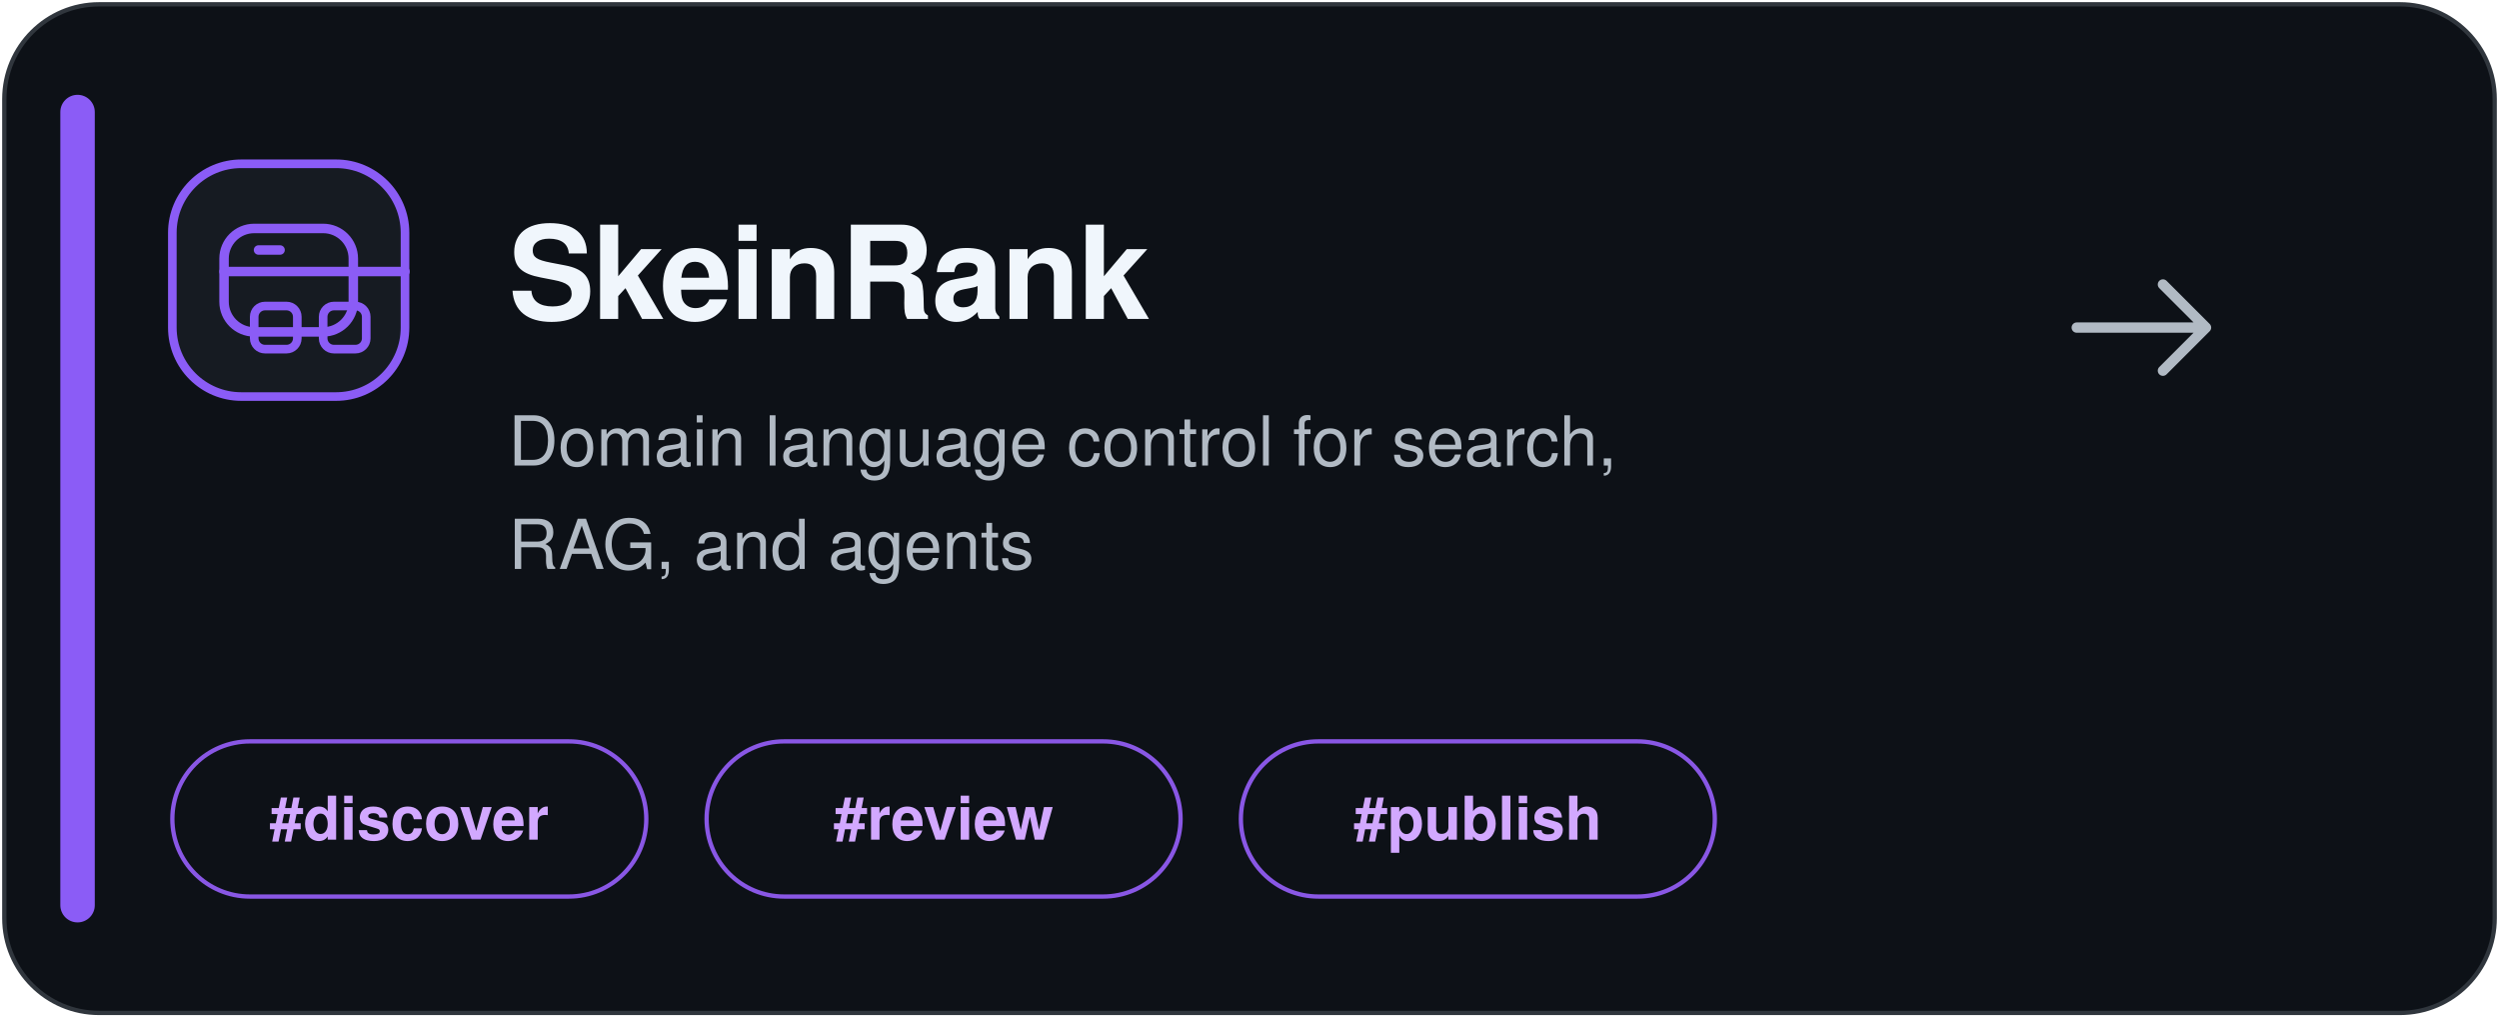
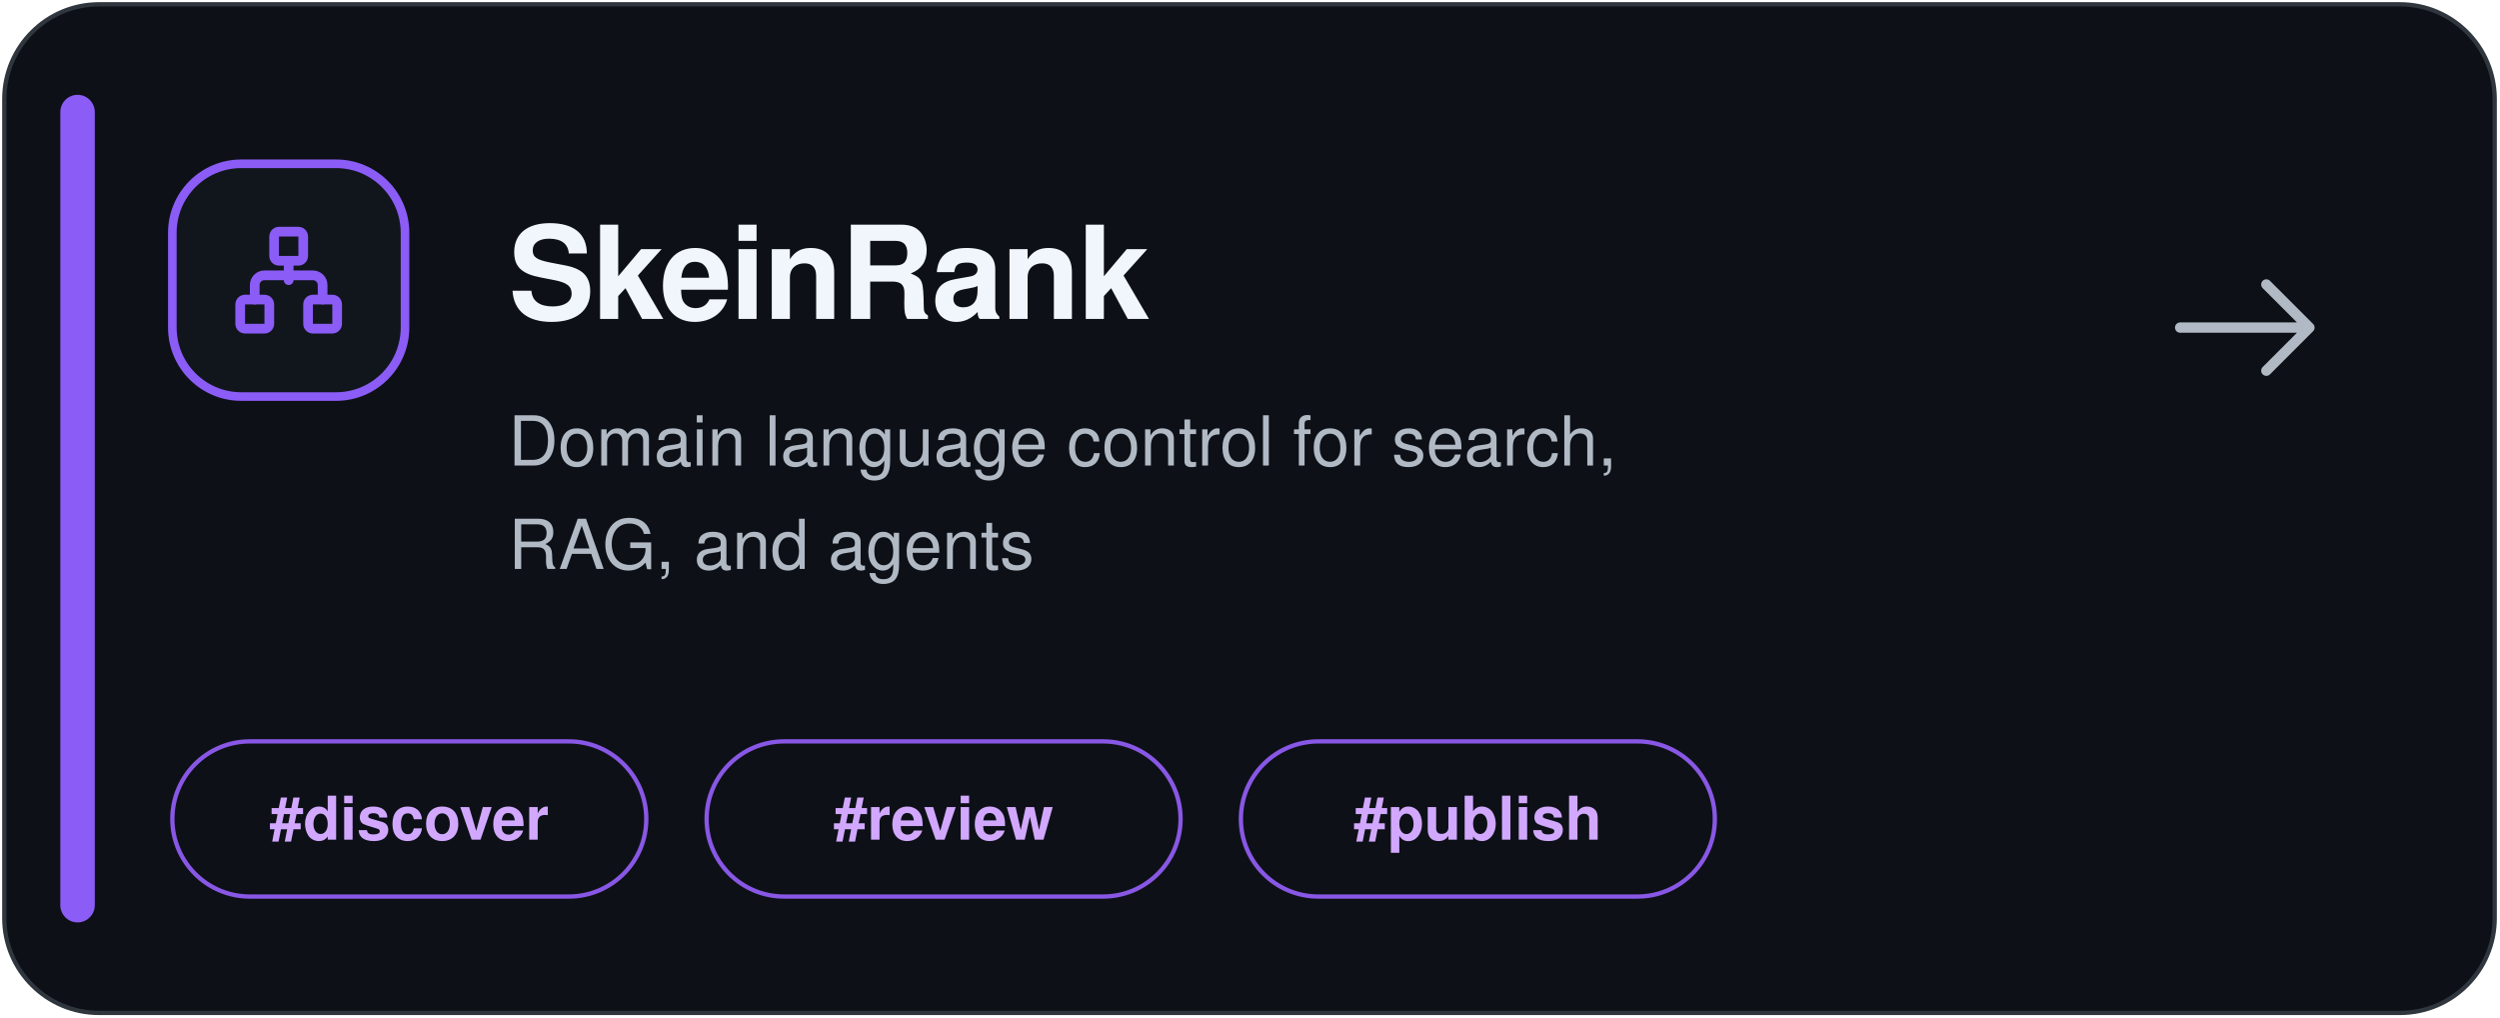
- <svg xmlns="http://www.w3.org/2000/svg" width="580" height="236" viewBox="0 0 580 236" role="img" aria-labelledby="title desc">
+ <svg xmlns="http://www.w3.org/2000/svg" width="580" height="236" viewBox="0 0 580 236" role="img" aria-labelledby="title desc" shape-rendering="geometricPrecision">
  <rect x="1" y="1" width="578" height="234" rx="22" fill="#0d1117" stroke="#30363d" />
-   <rect x="14" y="22" width="8" height="192" rx="4.0" fill="#8b5cf6" />
-   <g transform="translate(40 38)">
-     <rect width="54" height="54" rx="16" fill="#161b22" stroke="#8b5cf6" stroke-width="2" />
-     <rect x="12" y="15" width="30" height="24" rx="7" fill="none" stroke="#8b5cf6" stroke-width="2.2" />
-     <path d="M12 25h42" stroke="#8b5cf6" stroke-width="2.2" stroke-linecap="round" />
-     <rect x="19" y="33" width="10" height="10" rx="2.5" fill="none" stroke="#8b5cf6" stroke-width="2" />
-     <rect x="35" y="33" width="10" height="10" rx="2.5" fill="none" stroke="#8b5cf6" stroke-width="2" />
-     <path d="M20 20h5" stroke="#8b5cf6" stroke-width="2.2" stroke-linecap="round" />
+   <rect x="14" y="22" width="8" height="192" rx="4" fill="#8b5cf6" />
+   <g>
+     <rect x="40" y="38" width="54" height="54" rx="16" fill="#11161d" stroke="#8b5cf6" stroke-width="2" />
+     <g transform="translate(53.500 51.500) scale(1.125)" fill="none" stroke="#8b5cf6" stroke-width="2" stroke-linecap="round" stroke-linejoin="round">
+       <rect width="6" height="6" x="9" y="2" rx="1" />
+       <rect width="6" height="6" x="16" y="16" rx="1" />
+       <rect width="6" height="6" x="2" y="16" rx="1" />
+       <path d="M5 16v-3a2 2 0 0 1 2-2h10a2 2 0 0 1 2 2v3" />
+       <path d="M12 12V8" />
+     </g>
  </g>
  <g font-family="-apple-system,BlinkMacSystemFont,'Segoe UI',Helvetica,Arial,sans-serif">
    <text x="118" y="74" fill="#f0f6fc" font-size="30" font-weight="760" letter-spacing="-0.5">SkeinRank</text>
    <text x="118" y="108" fill="#b1bac4" font-size="16" font-weight="500">Domain language control for search,</text>
    <text x="118" y="132" fill="#b1bac4" font-size="16" font-weight="500">RAG, and agents</text>
    <rect x="40" y="172" width="110" height="36" rx="18.0" fill="#0d1117" stroke="#8957e5" />
    <text x="95.0" y="194.8" fill="#d2a8ff" font-size="14" font-weight="650" text-anchor="middle">#discover</text>
    <rect x="164" y="172" width="110" height="36" rx="18.0" fill="#0d1117" stroke="#8957e5" />
    <text x="219.0" y="194.8" fill="#d2a8ff" font-size="14" font-weight="650" text-anchor="middle">#review</text>
    <rect x="288" y="172" width="110" height="36" rx="18.0" fill="#0d1117" stroke="#8957e5" />
    <text x="343.0" y="194.8" fill="#d2a8ff" font-size="14" font-weight="650" text-anchor="middle">#publish</text>
  </g>
-   <g transform="translate(500 76)" stroke="#b1bac4" stroke-width="2.4" fill="none" stroke-linecap="round" stroke-linejoin="round">
+   <g transform="translate(524 76)" stroke="#b1bac4" stroke-width="2.4" fill="none" stroke-linecap="round" stroke-linejoin="round">
    <path d="M-18 0h28M2-10l10 10-10 10" />
  </g>
</svg>
